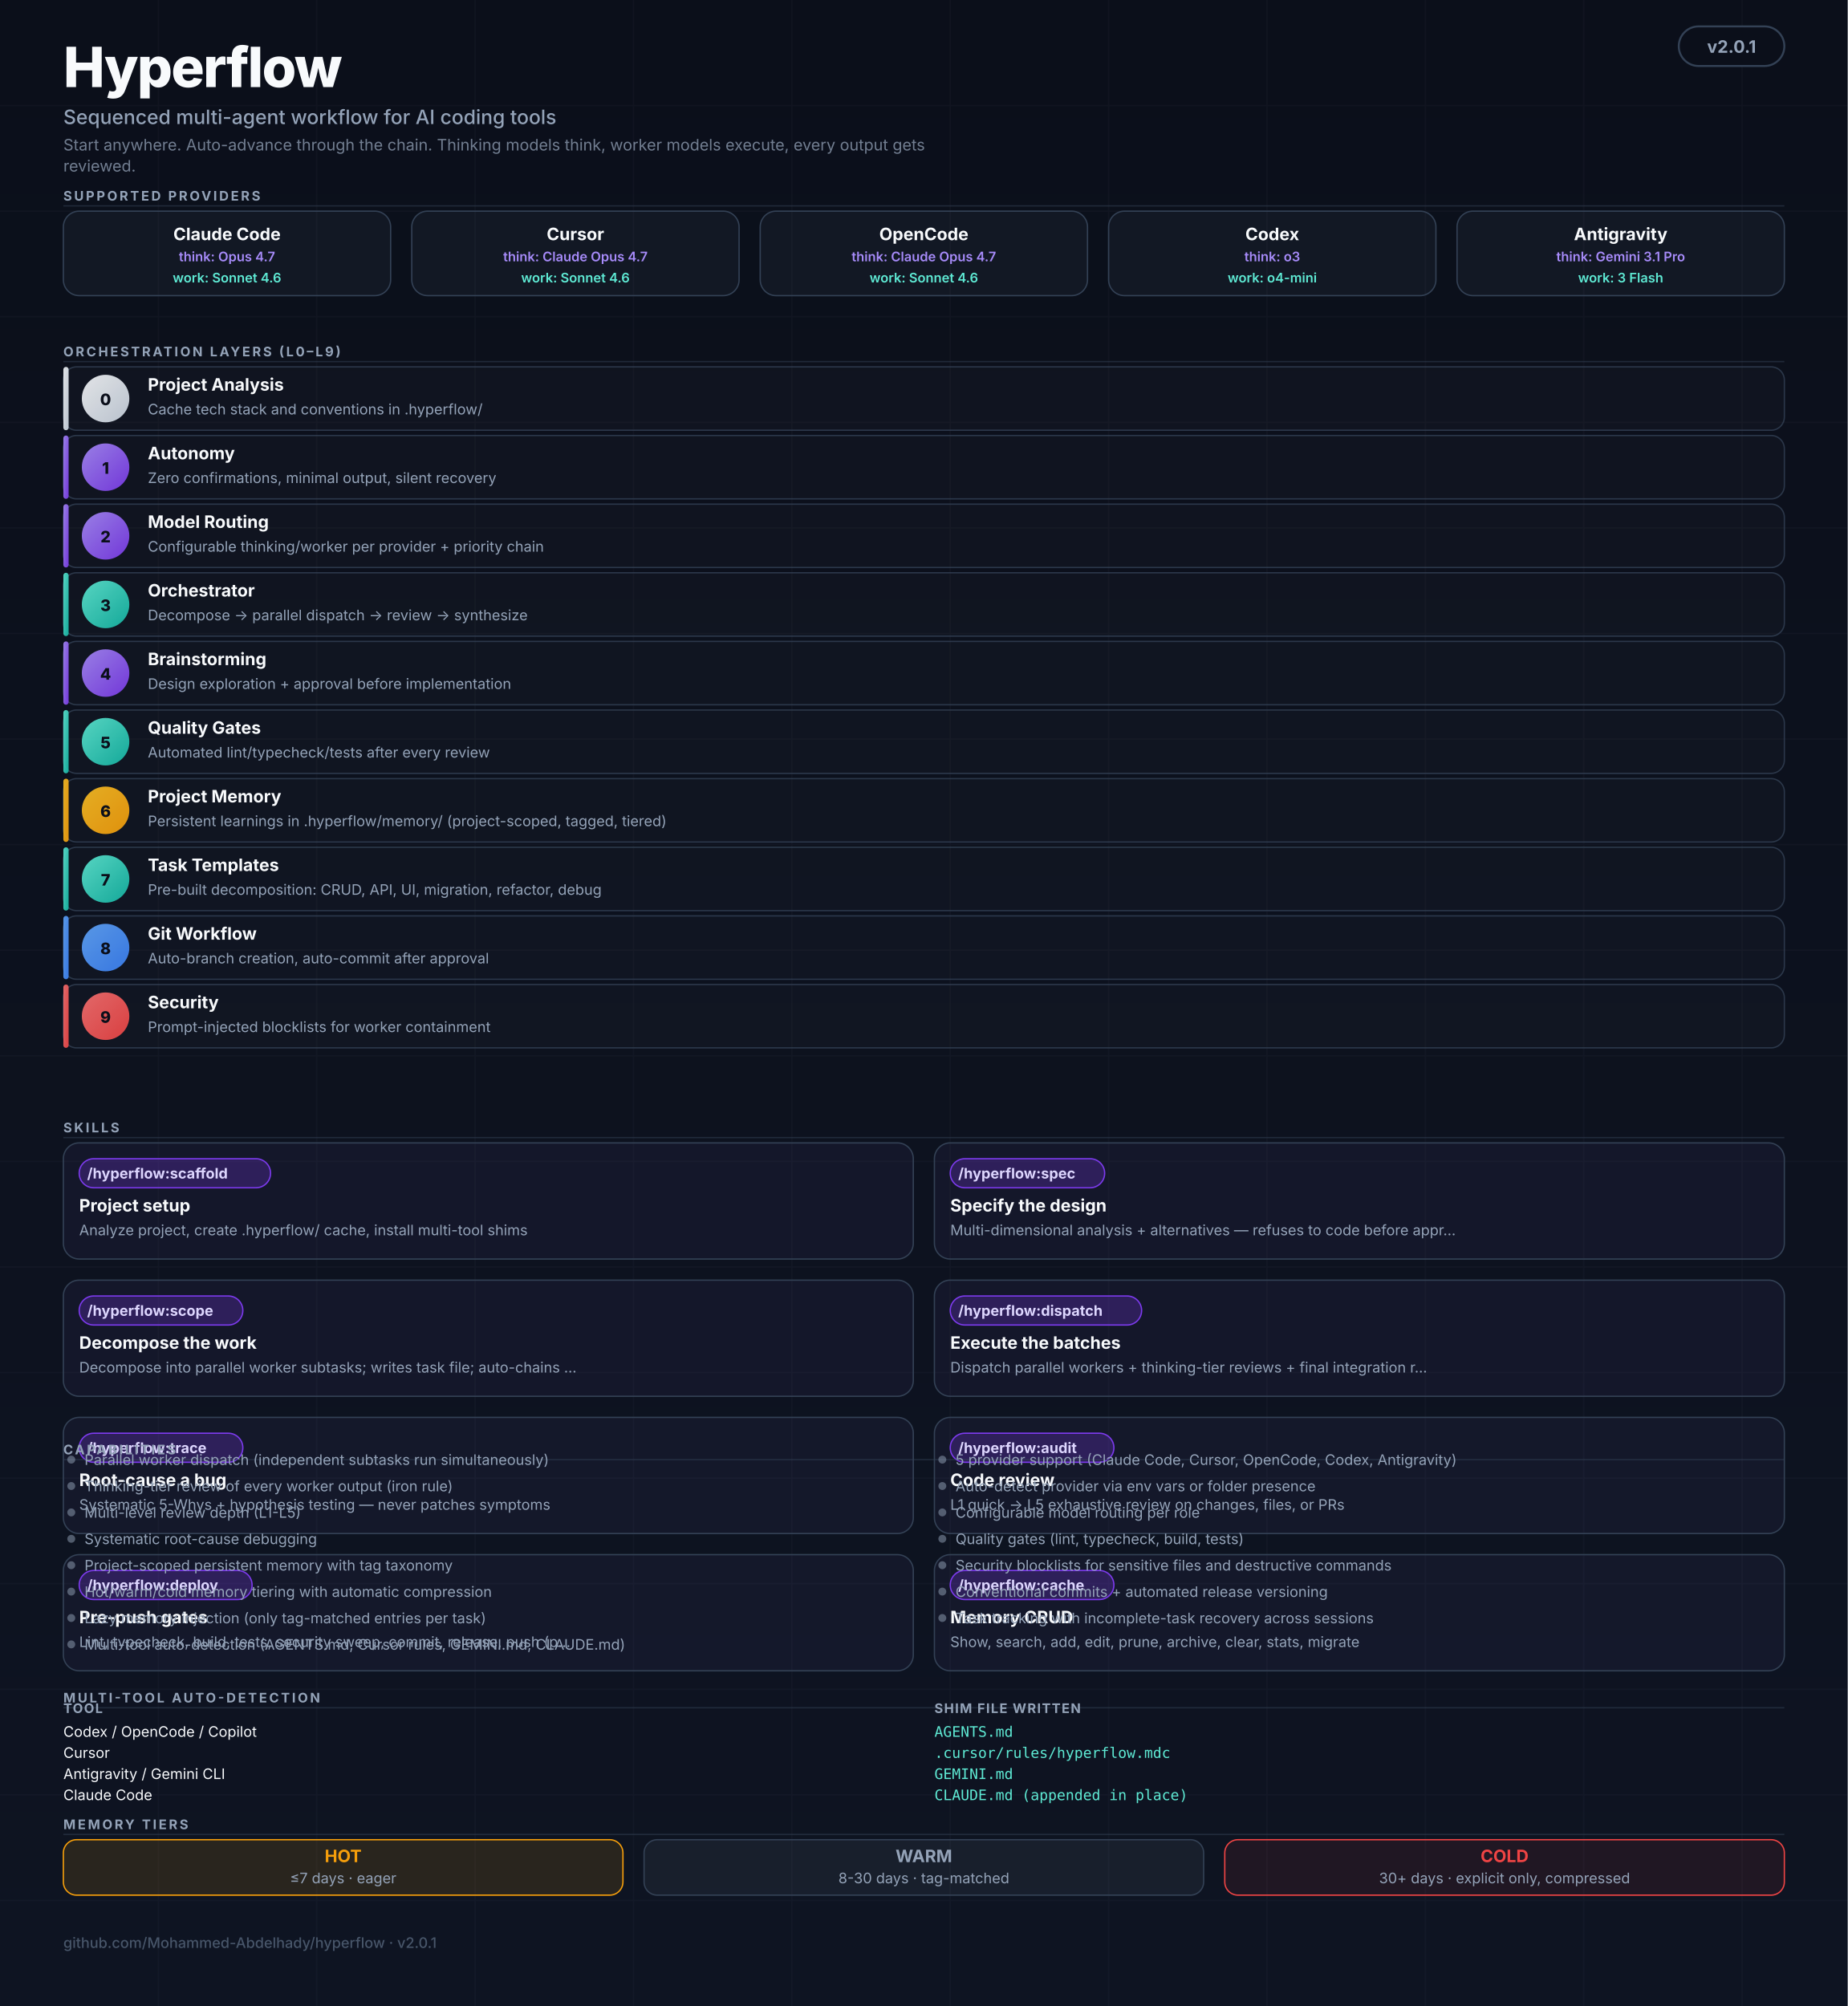
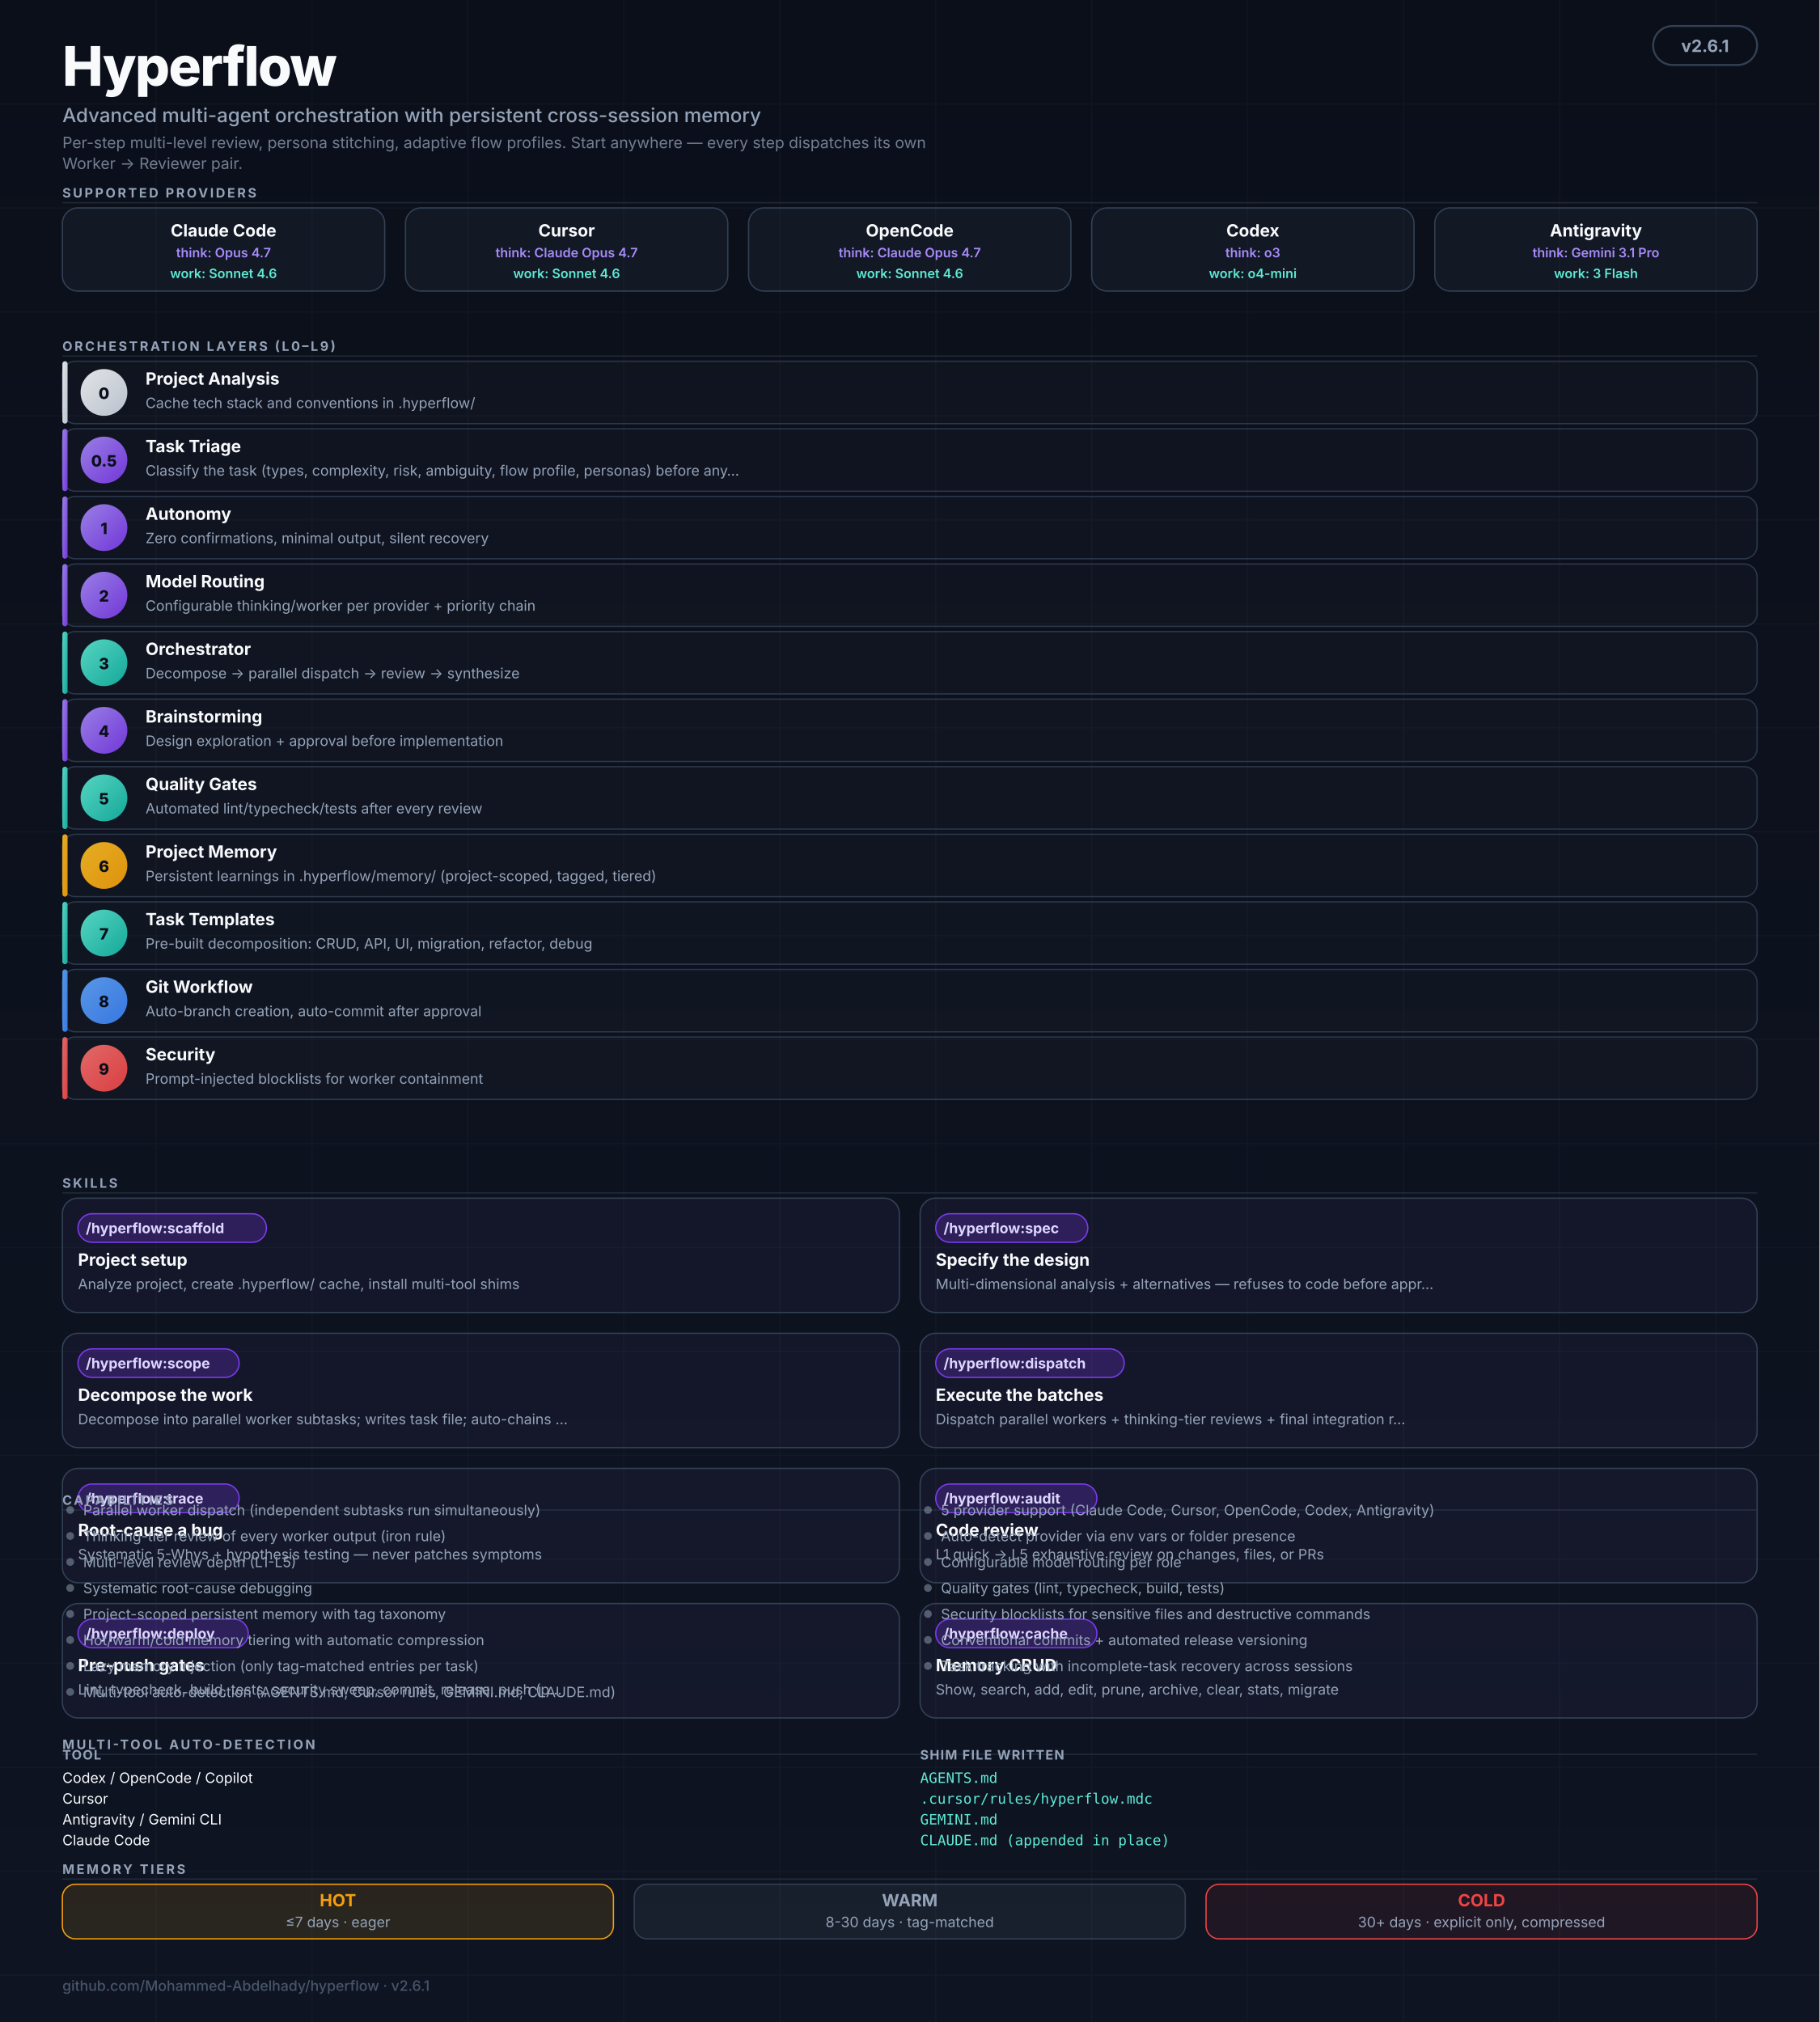
- <svg xmlns="http://www.w3.org/2000/svg" viewBox="0 0 1400 1520" role="img" aria-labelledby="hf-title hf-desc" font-family="ui-sans-serif, -apple-system, BlinkMacSystemFont, 'Segoe UI', Inter, system-ui, sans-serif">
+ <svg xmlns="http://www.w3.org/2000/svg" viewBox="0 0 1400 1556" role="img" aria-labelledby="hf-title hf-desc" font-family="ui-sans-serif, -apple-system, BlinkMacSystemFont, 'Segoe UI', Inter, system-ui, sans-serif">
  <defs>
    <linearGradient id="bg" x1="0" y1="0" x2="0" y2="1">
      <stop offset="0%" stop-color="#0B0F1A" />
      <stop offset="100%" stop-color="#0E1422" />
    </linearGradient>
    <linearGradient id="grad-thinking" x1="0" y1="0" x2="1" y2="1">
      <stop offset="0%" stop-color="#A78BFA" />
      <stop offset="100%" stop-color="#7C3AED" />
    </linearGradient>
    <linearGradient id="grad-worker" x1="0" y1="0" x2="1" y2="1">
      <stop offset="0%" stop-color="#5EEAD4" />
      <stop offset="100%" stop-color="#14B8A6" />
    </linearGradient>
    <linearGradient id="grad-user" x1="0" y1="0" x2="1" y2="1">
      <stop offset="0%" stop-color="#F8FAFC" />
      <stop offset="100%" stop-color="#CBD5E1" />
    </linearGradient>
    <linearGradient id="grad-memory" x1="0" y1="0" x2="1" y2="1">
      <stop offset="0%" stop-color="#FBBF24" />
      <stop offset="100%" stop-color="#F59E0B" />
    </linearGradient>
    <linearGradient id="grad-security" x1="0" y1="0" x2="1" y2="1">
      <stop offset="0%" stop-color="#F87171" />
      <stop offset="100%" stop-color="#EF4444" />
    </linearGradient>
    <linearGradient id="grad-git" x1="0" y1="0" x2="1" y2="1">
      <stop offset="0%" stop-color="#60A5FA" />
      <stop offset="100%" stop-color="#3B82F6" />
    </linearGradient>
    <marker id="arr" viewBox="0 0 10 10" refX="9" refY="5" markerWidth="5" markerHeight="5" orient="auto-start-reverse">
      <path d="M0,0 L10,5 L0,10 Z" fill="#475569" />
    </marker>
  </defs>
-   <rect width="1400" height="1520" fill="url(#bg)" />
+   <rect width="1400" height="1556" fill="url(#bg)" />
  <g opacity="0.04" stroke="#94A3B8" stroke-width="1">
-     <path d="M0 80 H1400 M0 160 H1400 M0 240 H1400 M0 320 H1400 M0 400 H1400 M0 480 H1400 M0 560 H1400 M0 640 H1400 M0 720 H1400 M0 800 H1400 M0 880 H1400 M0 960 H1400 M0 1040 H1400 M0 1120 H1400 M0 1200 H1400 M0 1280 H1400 M0 1360 H1400 M0 1440 H1400" />
-     <path d="M120 0 V1520 M240 0 V1520 M360 0 V1520 M480 0 V1520 M600 0 V1520 M720 0 V1520 M840 0 V1520 M960 0 V1520 M1080 0 V1520 M1200 0 V1520 M1320 0 V1520" />
+     <path d="M0 80 H1400 M0 160 H1400 M0 240 H1400 M0 320 H1400 M0 400 H1400 M0 480 H1400 M0 560 H1400 M0 640 H1400 M0 720 H1400 M0 800 H1400 M0 880 H1400 M0 960 H1400 M0 1040 H1400 M0 1120 H1400 M0 1200 H1400 M0 1280 H1400 M0 1360 H1400 M0 1440 H1400 M0 1520 H1400" />
+     <path d="M120 0 V1556 M240 0 V1556 M360 0 V1556 M480 0 V1556 M600 0 V1556 M720 0 V1556 M840 0 V1556 M960 0 V1556 M1080 0 V1556 M1200 0 V1556 M1320 0 V1556" />
  </g>
  <g transform="translate(48,20)">
    <text y="46" fill="#F8FAFC" font-size="42" font-weight="800" letter-spacing="-1">Hyperflow</text>
-     <text y="74" fill="#94A3B8" font-size="15" font-weight="500">Sequenced multi-agent workflow for AI coding tools</text>
-     <text y="94" fill="#94A3B8" font-size="12" opacity="0.75">Start anywhere. Auto-advance through the chain. Thinking models think, worker models execute, every output gets</text>
-     <text y="110" fill="#94A3B8" font-size="12" opacity="0.75">reviewed.</text>
+     <text y="74" fill="#94A3B8" font-size="15" font-weight="500">Advanced multi-agent orchestration with persistent cross-session memory</text>
+     <text y="94" fill="#94A3B8" font-size="12" opacity="0.75">Per-step multi-level review, persona stitching, adaptive flow profiles. Start anywhere — every step dispatches its own</text>
+     <text y="110" fill="#94A3B8" font-size="12" opacity="0.75">Worker → Reviewer pair.</text>
  </g>
  <rect x="1272" y="20" width="80" height="30" rx="15" fill="#0B0F1A" stroke="#334155" stroke-width="1.5" />
-   <text x="1312" y="40" text-anchor="middle" fill="#94A3B8" font-size="13" font-weight="700">v2.0.1</text>
+   <text x="1312" y="40" text-anchor="middle" fill="#94A3B8" font-size="13" font-weight="700">v2.6.1</text>
  <text x="48" y="152" fill="#94A3B8" font-size="10" font-weight="700" letter-spacing="1.6">SUPPORTED PROVIDERS</text>
  <line x1="48" y1="156" x2="1352" y2="156" stroke="#334155" stroke-width="1" opacity="0.5" />
  <g transform="translate(48,160)">
    <rect width="248" height="64" rx="12" fill="rgba(148,163,184,0.06)" stroke="#334155" stroke-width="1" />
    <text x="124" y="22" text-anchor="middle" fill="#F8FAFC" font-size="13" font-weight="700">Claude Code</text>
    <text x="124" y="38" text-anchor="middle" fill="#A78BFA" font-size="10" font-weight="600">think: Opus 4.7</text>
    <text x="124" y="54" text-anchor="middle" fill="#5EEAD4" font-size="10" font-weight="600">work: Sonnet 4.6</text>
  </g>
  <g transform="translate(312,160)">
    <rect width="248" height="64" rx="12" fill="rgba(148,163,184,0.06)" stroke="#334155" stroke-width="1" />
    <text x="124" y="22" text-anchor="middle" fill="#F8FAFC" font-size="13" font-weight="700">Cursor</text>
    <text x="124" y="38" text-anchor="middle" fill="#A78BFA" font-size="10" font-weight="600">think: Claude Opus 4.7</text>
    <text x="124" y="54" text-anchor="middle" fill="#5EEAD4" font-size="10" font-weight="600">work: Sonnet 4.6</text>
  </g>
  <g transform="translate(576,160)">
    <rect width="248" height="64" rx="12" fill="rgba(148,163,184,0.06)" stroke="#334155" stroke-width="1" />
    <text x="124" y="22" text-anchor="middle" fill="#F8FAFC" font-size="13" font-weight="700">OpenCode</text>
    <text x="124" y="38" text-anchor="middle" fill="#A78BFA" font-size="10" font-weight="600">think: Claude Opus 4.7</text>
    <text x="124" y="54" text-anchor="middle" fill="#5EEAD4" font-size="10" font-weight="600">work: Sonnet 4.6</text>
  </g>
  <g transform="translate(840,160)">
    <rect width="248" height="64" rx="12" fill="rgba(148,163,184,0.06)" stroke="#334155" stroke-width="1" />
    <text x="124" y="22" text-anchor="middle" fill="#F8FAFC" font-size="13" font-weight="700">Codex</text>
    <text x="124" y="38" text-anchor="middle" fill="#A78BFA" font-size="10" font-weight="600">think: o3</text>
    <text x="124" y="54" text-anchor="middle" fill="#5EEAD4" font-size="10" font-weight="600">work: o4-mini</text>
  </g>
  <g transform="translate(1104,160)">
    <rect width="248" height="64" rx="12" fill="rgba(148,163,184,0.06)" stroke="#334155" stroke-width="1" />
    <text x="124" y="22" text-anchor="middle" fill="#F8FAFC" font-size="13" font-weight="700">Antigravity</text>
    <text x="124" y="38" text-anchor="middle" fill="#A78BFA" font-size="10" font-weight="600">think: Gemini 3.1 Pro</text>
    <text x="124" y="54" text-anchor="middle" fill="#5EEAD4" font-size="10" font-weight="600">work: 3 Flash</text>
  </g>
  <text x="48" y="270" fill="#94A3B8" font-size="10" font-weight="700" letter-spacing="1.6">ORCHESTRATION LAYERS (L0–L9)</text>
  <line x1="48" y1="274" x2="1352" y2="274" stroke="#334155" stroke-width="1" opacity="0.5" />
  <rect x="48" y="278" width="1304" height="48" rx="10" fill="rgba(255,255,255,0.02)" stroke="#334155" stroke-width="1" opacity="0.8" />
  <rect x="48" y="278" width="4" height="48" rx="2" fill="url(#grad-user)" opacity="0.9" />
  <circle cx="80" cy="302" r="18" fill="url(#grad-user)" opacity="0.9" />
  <text x="80" y="307" text-anchor="middle" fill="#0B0F1A" font-size="12" font-weight="800">0</text>
  <text x="112" y="296" fill="#F8FAFC" font-size="13" font-weight="700">Project Analysis</text>
  <text x="112" y="314" fill="#94A3B8" font-size="11">Cache tech stack and conventions in .hyperflow/</text>
  <rect x="48" y="330" width="1304" height="48" rx="10" fill="rgba(255,255,255,0.02)" stroke="#334155" stroke-width="1" opacity="0.8" />
  <rect x="48" y="330" width="4" height="48" rx="2" fill="url(#grad-thinking)" opacity="0.9" />
  <circle cx="80" cy="354" r="18" fill="url(#grad-thinking)" opacity="0.9" />
-   <text x="80" y="359" text-anchor="middle" fill="#0B0F1A" font-size="12" font-weight="800">1</text>
-   <text x="112" y="348" fill="#F8FAFC" font-size="13" font-weight="700">Autonomy</text>
-   <text x="112" y="366" fill="#94A3B8" font-size="11">Zero confirmations, minimal output, silent recovery</text>
+   <text x="80" y="359" text-anchor="middle" fill="#0B0F1A" font-size="12" font-weight="800">0.5</text>
+   <text x="112" y="348" fill="#F8FAFC" font-size="13" font-weight="700">Task Triage</text>
+   <text x="112" y="366" fill="#94A3B8" font-size="11">Classify the task (types, complexity, risk, ambiguity, flow profile, personas) before any…</text>
  <rect x="48" y="382" width="1304" height="48" rx="10" fill="rgba(255,255,255,0.02)" stroke="#334155" stroke-width="1" opacity="0.8" />
  <rect x="48" y="382" width="4" height="48" rx="2" fill="url(#grad-thinking)" opacity="0.9" />
  <circle cx="80" cy="406" r="18" fill="url(#grad-thinking)" opacity="0.9" />
-   <text x="80" y="411" text-anchor="middle" fill="#0B0F1A" font-size="12" font-weight="800">2</text>
-   <text x="112" y="400" fill="#F8FAFC" font-size="13" font-weight="700">Model Routing</text>
-   <text x="112" y="418" fill="#94A3B8" font-size="11">Configurable thinking/worker per provider + priority chain</text>
+   <text x="80" y="411" text-anchor="middle" fill="#0B0F1A" font-size="12" font-weight="800">1</text>
+   <text x="112" y="400" fill="#F8FAFC" font-size="13" font-weight="700">Autonomy</text>
+   <text x="112" y="418" fill="#94A3B8" font-size="11">Zero confirmations, minimal output, silent recovery</text>
  <rect x="48" y="434" width="1304" height="48" rx="10" fill="rgba(255,255,255,0.02)" stroke="#334155" stroke-width="1" opacity="0.8" />
-   <rect x="48" y="434" width="4" height="48" rx="2" fill="url(#grad-worker)" opacity="0.9" />
-   <circle cx="80" cy="458" r="18" fill="url(#grad-worker)" opacity="0.9" />
-   <text x="80" y="463" text-anchor="middle" fill="#0B0F1A" font-size="12" font-weight="800">3</text>
-   <text x="112" y="452" fill="#F8FAFC" font-size="13" font-weight="700">Orchestrator</text>
-   <text x="112" y="470" fill="#94A3B8" font-size="11">Decompose → parallel dispatch → review → synthesize</text>
+   <rect x="48" y="434" width="4" height="48" rx="2" fill="url(#grad-thinking)" opacity="0.9" />
+   <circle cx="80" cy="458" r="18" fill="url(#grad-thinking)" opacity="0.9" />
+   <text x="80" y="463" text-anchor="middle" fill="#0B0F1A" font-size="12" font-weight="800">2</text>
+   <text x="112" y="452" fill="#F8FAFC" font-size="13" font-weight="700">Model Routing</text>
+   <text x="112" y="470" fill="#94A3B8" font-size="11">Configurable thinking/worker per provider + priority chain</text>
  <rect x="48" y="486" width="1304" height="48" rx="10" fill="rgba(255,255,255,0.02)" stroke="#334155" stroke-width="1" opacity="0.8" />
-   <rect x="48" y="486" width="4" height="48" rx="2" fill="url(#grad-thinking)" opacity="0.9" />
-   <circle cx="80" cy="510" r="18" fill="url(#grad-thinking)" opacity="0.9" />
-   <text x="80" y="515" text-anchor="middle" fill="#0B0F1A" font-size="12" font-weight="800">4</text>
-   <text x="112" y="504" fill="#F8FAFC" font-size="13" font-weight="700">Brainstorming</text>
-   <text x="112" y="522" fill="#94A3B8" font-size="11">Design exploration + approval before implementation</text>
+   <rect x="48" y="486" width="4" height="48" rx="2" fill="url(#grad-worker)" opacity="0.9" />
+   <circle cx="80" cy="510" r="18" fill="url(#grad-worker)" opacity="0.9" />
+   <text x="80" y="515" text-anchor="middle" fill="#0B0F1A" font-size="12" font-weight="800">3</text>
+   <text x="112" y="504" fill="#F8FAFC" font-size="13" font-weight="700">Orchestrator</text>
+   <text x="112" y="522" fill="#94A3B8" font-size="11">Decompose → parallel dispatch → review → synthesize</text>
  <rect x="48" y="538" width="1304" height="48" rx="10" fill="rgba(255,255,255,0.02)" stroke="#334155" stroke-width="1" opacity="0.8" />
-   <rect x="48" y="538" width="4" height="48" rx="2" fill="url(#grad-worker)" opacity="0.9" />
-   <circle cx="80" cy="562" r="18" fill="url(#grad-worker)" opacity="0.9" />
-   <text x="80" y="567" text-anchor="middle" fill="#0B0F1A" font-size="12" font-weight="800">5</text>
-   <text x="112" y="556" fill="#F8FAFC" font-size="13" font-weight="700">Quality Gates</text>
-   <text x="112" y="574" fill="#94A3B8" font-size="11">Automated lint/typecheck/tests after every review</text>
+   <rect x="48" y="538" width="4" height="48" rx="2" fill="url(#grad-thinking)" opacity="0.9" />
+   <circle cx="80" cy="562" r="18" fill="url(#grad-thinking)" opacity="0.9" />
+   <text x="80" y="567" text-anchor="middle" fill="#0B0F1A" font-size="12" font-weight="800">4</text>
+   <text x="112" y="556" fill="#F8FAFC" font-size="13" font-weight="700">Brainstorming</text>
+   <text x="112" y="574" fill="#94A3B8" font-size="11">Design exploration + approval before implementation</text>
  <rect x="48" y="590" width="1304" height="48" rx="10" fill="rgba(255,255,255,0.02)" stroke="#334155" stroke-width="1" opacity="0.8" />
-   <rect x="48" y="590" width="4" height="48" rx="2" fill="url(#grad-memory)" opacity="0.9" />
-   <circle cx="80" cy="614" r="18" fill="url(#grad-memory)" opacity="0.9" />
-   <text x="80" y="619" text-anchor="middle" fill="#0B0F1A" font-size="12" font-weight="800">6</text>
-   <text x="112" y="608" fill="#F8FAFC" font-size="13" font-weight="700">Project Memory</text>
-   <text x="112" y="626" fill="#94A3B8" font-size="11">Persistent learnings in .hyperflow/memory/ (project-scoped, tagged, tiered)</text>
+   <rect x="48" y="590" width="4" height="48" rx="2" fill="url(#grad-worker)" opacity="0.9" />
+   <circle cx="80" cy="614" r="18" fill="url(#grad-worker)" opacity="0.9" />
+   <text x="80" y="619" text-anchor="middle" fill="#0B0F1A" font-size="12" font-weight="800">5</text>
+   <text x="112" y="608" fill="#F8FAFC" font-size="13" font-weight="700">Quality Gates</text>
+   <text x="112" y="626" fill="#94A3B8" font-size="11">Automated lint/typecheck/tests after every review</text>
  <rect x="48" y="642" width="1304" height="48" rx="10" fill="rgba(255,255,255,0.02)" stroke="#334155" stroke-width="1" opacity="0.8" />
-   <rect x="48" y="642" width="4" height="48" rx="2" fill="url(#grad-worker)" opacity="0.9" />
-   <circle cx="80" cy="666" r="18" fill="url(#grad-worker)" opacity="0.9" />
-   <text x="80" y="671" text-anchor="middle" fill="#0B0F1A" font-size="12" font-weight="800">7</text>
-   <text x="112" y="660" fill="#F8FAFC" font-size="13" font-weight="700">Task Templates</text>
-   <text x="112" y="678" fill="#94A3B8" font-size="11">Pre-built decomposition: CRUD, API, UI, migration, refactor, debug</text>
+   <rect x="48" y="642" width="4" height="48" rx="2" fill="url(#grad-memory)" opacity="0.9" />
+   <circle cx="80" cy="666" r="18" fill="url(#grad-memory)" opacity="0.9" />
+   <text x="80" y="671" text-anchor="middle" fill="#0B0F1A" font-size="12" font-weight="800">6</text>
+   <text x="112" y="660" fill="#F8FAFC" font-size="13" font-weight="700">Project Memory</text>
+   <text x="112" y="678" fill="#94A3B8" font-size="11">Persistent learnings in .hyperflow/memory/ (project-scoped, tagged, tiered)</text>
  <rect x="48" y="694" width="1304" height="48" rx="10" fill="rgba(255,255,255,0.02)" stroke="#334155" stroke-width="1" opacity="0.8" />
-   <rect x="48" y="694" width="4" height="48" rx="2" fill="url(#grad-git)" opacity="0.9" />
-   <circle cx="80" cy="718" r="18" fill="url(#grad-git)" opacity="0.9" />
-   <text x="80" y="723" text-anchor="middle" fill="#0B0F1A" font-size="12" font-weight="800">8</text>
-   <text x="112" y="712" fill="#F8FAFC" font-size="13" font-weight="700">Git Workflow</text>
-   <text x="112" y="730" fill="#94A3B8" font-size="11">Auto-branch creation, auto-commit after approval</text>
+   <rect x="48" y="694" width="4" height="48" rx="2" fill="url(#grad-worker)" opacity="0.9" />
+   <circle cx="80" cy="718" r="18" fill="url(#grad-worker)" opacity="0.9" />
+   <text x="80" y="723" text-anchor="middle" fill="#0B0F1A" font-size="12" font-weight="800">7</text>
+   <text x="112" y="712" fill="#F8FAFC" font-size="13" font-weight="700">Task Templates</text>
+   <text x="112" y="730" fill="#94A3B8" font-size="11">Pre-built decomposition: CRUD, API, UI, migration, refactor, debug</text>
  <rect x="48" y="746" width="1304" height="48" rx="10" fill="rgba(255,255,255,0.02)" stroke="#334155" stroke-width="1" opacity="0.8" />
-   <rect x="48" y="746" width="4" height="48" rx="2" fill="url(#grad-security)" opacity="0.9" />
-   <circle cx="80" cy="770" r="18" fill="url(#grad-security)" opacity="0.9" />
-   <text x="80" y="775" text-anchor="middle" fill="#0B0F1A" font-size="12" font-weight="800">9</text>
-   <text x="112" y="764" fill="#F8FAFC" font-size="13" font-weight="700">Security</text>
-   <text x="112" y="782" fill="#94A3B8" font-size="11">Prompt-injected blocklists for worker containment</text>
-   <text x="48" y="858" fill="#94A3B8" font-size="10" font-weight="700" letter-spacing="1.6">SKILLS</text>
-   <line x1="48" y1="862" x2="1352" y2="862" stroke="#334155" stroke-width="1" opacity="0.5" />
-   <g transform="translate(48,866)">
+   <rect x="48" y="746" width="4" height="48" rx="2" fill="url(#grad-git)" opacity="0.9" />
+   <circle cx="80" cy="770" r="18" fill="url(#grad-git)" opacity="0.9" />
+   <text x="80" y="775" text-anchor="middle" fill="#0B0F1A" font-size="12" font-weight="800">8</text>
+   <text x="112" y="764" fill="#F8FAFC" font-size="13" font-weight="700">Git Workflow</text>
+   <text x="112" y="782" fill="#94A3B8" font-size="11">Auto-branch creation, auto-commit after approval</text>
+   <rect x="48" y="798" width="1304" height="48" rx="10" fill="rgba(255,255,255,0.02)" stroke="#334155" stroke-width="1" opacity="0.8" />
+   <rect x="48" y="798" width="4" height="48" rx="2" fill="url(#grad-security)" opacity="0.9" />
+   <circle cx="80" cy="822" r="18" fill="url(#grad-security)" opacity="0.9" />
+   <text x="80" y="827" text-anchor="middle" fill="#0B0F1A" font-size="12" font-weight="800">9</text>
+   <text x="112" y="816" fill="#F8FAFC" font-size="13" font-weight="700">Security</text>
+   <text x="112" y="834" fill="#94A3B8" font-size="11">Prompt-injected blocklists for worker containment</text>
+   <text x="48" y="914" fill="#94A3B8" font-size="10" font-weight="700" letter-spacing="1.6">SKILLS</text>
+   <line x1="48" y1="918" x2="1352" y2="918" stroke="#334155" stroke-width="1" opacity="0.5" />
+   <g transform="translate(48,922)">
    <rect width="644" height="88" rx="12" fill="rgba(167,139,250,0.05)" stroke="#334155" stroke-width="1" />
    <rect x="12" y="12" width="145" height="22" rx="11" fill="rgba(124,58,237,0.25)" stroke="#7C3AED" stroke-width="1" />
    <text x="18" y="27" fill="#DDD6FE" font-size="11" font-weight="700">/hyperflow:scaffold</text>
    <text x="12" y="52" fill="#F8FAFC" font-size="13" font-weight="700">Project setup</text>
    <text x="12" y="70" fill="#94A3B8" font-size="11">Analyze project, create .hyperflow/ cache, install multi-tool shims</text>
  </g>
-   <g transform="translate(708,866)">
+   <g transform="translate(708,922)">
    <rect width="644" height="88" rx="12" fill="rgba(167,139,250,0.05)" stroke="#334155" stroke-width="1" />
    <rect x="12" y="12" width="117" height="22" rx="11" fill="rgba(124,58,237,0.25)" stroke="#7C3AED" stroke-width="1" />
    <text x="18" y="27" fill="#DDD6FE" font-size="11" font-weight="700">/hyperflow:spec</text>
    <text x="12" y="52" fill="#F8FAFC" font-size="13" font-weight="700">Specify the design</text>
    <text x="12" y="70" fill="#94A3B8" font-size="11">Multi-dimensional analysis + alternatives — refuses to code before appr…</text>
  </g>
-   <g transform="translate(48,970)">
+   <g transform="translate(48,1026)">
    <rect width="644" height="88" rx="12" fill="rgba(167,139,250,0.05)" stroke="#334155" stroke-width="1" />
    <rect x="12" y="12" width="124" height="22" rx="11" fill="rgba(124,58,237,0.25)" stroke="#7C3AED" stroke-width="1" />
    <text x="18" y="27" fill="#DDD6FE" font-size="11" font-weight="700">/hyperflow:scope</text>
    <text x="12" y="52" fill="#F8FAFC" font-size="13" font-weight="700">Decompose the work</text>
    <text x="12" y="70" fill="#94A3B8" font-size="11">Decompose into parallel worker subtasks; writes task file; auto-chains …</text>
  </g>
-   <g transform="translate(708,970)">
+   <g transform="translate(708,1026)">
    <rect width="644" height="88" rx="12" fill="rgba(167,139,250,0.05)" stroke="#334155" stroke-width="1" />
    <rect x="12" y="12" width="145" height="22" rx="11" fill="rgba(124,58,237,0.25)" stroke="#7C3AED" stroke-width="1" />
    <text x="18" y="27" fill="#DDD6FE" font-size="11" font-weight="700">/hyperflow:dispatch</text>
    <text x="12" y="52" fill="#F8FAFC" font-size="13" font-weight="700">Execute the batches</text>
    <text x="12" y="70" fill="#94A3B8" font-size="11">Dispatch parallel workers + thinking-tier reviews + final integration r…</text>
  </g>
-   <g transform="translate(48,1074)">
+   <g transform="translate(48,1130)">
    <rect width="644" height="88" rx="12" fill="rgba(167,139,250,0.05)" stroke="#334155" stroke-width="1" />
    <rect x="12" y="12" width="124" height="22" rx="11" fill="rgba(124,58,237,0.25)" stroke="#7C3AED" stroke-width="1" />
    <text x="18" y="27" fill="#DDD6FE" font-size="11" font-weight="700">/hyperflow:trace</text>
    <text x="12" y="52" fill="#F8FAFC" font-size="13" font-weight="700">Root-cause a bug</text>
    <text x="12" y="70" fill="#94A3B8" font-size="11">Systematic 5-Whys + hypothesis testing — never patches symptoms</text>
  </g>
-   <g transform="translate(708,1074)">
+   <g transform="translate(708,1130)">
    <rect width="644" height="88" rx="12" fill="rgba(167,139,250,0.05)" stroke="#334155" stroke-width="1" />
    <rect x="12" y="12" width="124" height="22" rx="11" fill="rgba(124,58,237,0.25)" stroke="#7C3AED" stroke-width="1" />
    <text x="18" y="27" fill="#DDD6FE" font-size="11" font-weight="700">/hyperflow:audit</text>
    <text x="12" y="52" fill="#F8FAFC" font-size="13" font-weight="700">Code review</text>
    <text x="12" y="70" fill="#94A3B8" font-size="11">L1 quick → L5 exhaustive review on changes, files, or PRs</text>
  </g>
-   <g transform="translate(48,1178)">
+   <g transform="translate(48,1234)">
    <rect width="644" height="88" rx="12" fill="rgba(167,139,250,0.05)" stroke="#334155" stroke-width="1" />
    <rect x="12" y="12" width="131" height="22" rx="11" fill="rgba(124,58,237,0.25)" stroke="#7C3AED" stroke-width="1" />
    <text x="18" y="27" fill="#DDD6FE" font-size="11" font-weight="700">/hyperflow:deploy</text>
    <text x="12" y="52" fill="#F8FAFC" font-size="13" font-weight="700">Pre-push gates</text>
    <text x="12" y="70" fill="#94A3B8" font-size="11">Lint, typecheck, build, tests, security sweep, commit, release, push (p…</text>
  </g>
-   <g transform="translate(708,1178)">
+   <g transform="translate(708,1234)">
    <rect width="644" height="88" rx="12" fill="rgba(167,139,250,0.05)" stroke="#334155" stroke-width="1" />
    <rect x="12" y="12" width="124" height="22" rx="11" fill="rgba(124,58,237,0.25)" stroke="#7C3AED" stroke-width="1" />
    <text x="18" y="27" fill="#DDD6FE" font-size="11" font-weight="700">/hyperflow:cache</text>
    <text x="12" y="52" fill="#F8FAFC" font-size="13" font-weight="700">Memory CRUD</text>
    <text x="12" y="70" fill="#94A3B8" font-size="11">Show, search, add, edit, prune, archive, clear, stats, migrate</text>
  </g>
-   <text x="48" y="1102" fill="#94A3B8" font-size="10" font-weight="700" letter-spacing="1.6">CAPABILITIES</text>
-   <line x1="48" y1="1106" x2="1352" y2="1106" stroke="#334155" stroke-width="1" opacity="0.5" />
-   <circle cx="54" cy="1106" r="3" fill="#94A3B8" opacity="0.5" />
-   <text x="64" y="1110" fill="#94A3B8" font-size="11">Parallel worker dispatch (independent subtasks run simultaneously)</text>
-   <circle cx="54" cy="1126" r="3" fill="#94A3B8" opacity="0.5" />
-   <text x="64" y="1130" fill="#94A3B8" font-size="11">Thinking-tier review of every worker output (iron rule)</text>
-   <circle cx="54" cy="1146" r="3" fill="#94A3B8" opacity="0.5" />
-   <text x="64" y="1150" fill="#94A3B8" font-size="11">Multi-level review depth (L1-L5)</text>
-   <circle cx="54" cy="1166" r="3" fill="#94A3B8" opacity="0.5" />
-   <text x="64" y="1170" fill="#94A3B8" font-size="11">Systematic root-cause debugging</text>
-   <circle cx="54" cy="1186" r="3" fill="#94A3B8" opacity="0.5" />
-   <text x="64" y="1190" fill="#94A3B8" font-size="11">Project-scoped persistent memory with tag taxonomy</text>
-   <circle cx="54" cy="1206" r="3" fill="#94A3B8" opacity="0.5" />
-   <text x="64" y="1210" fill="#94A3B8" font-size="11">Hot/warm/cold memory tiering with automatic compression</text>
-   <circle cx="54" cy="1226" r="3" fill="#94A3B8" opacity="0.5" />
-   <text x="64" y="1230" fill="#94A3B8" font-size="11">Lazy memory injection (only tag-matched entries per task)</text>
-   <circle cx="54" cy="1246" r="3" fill="#94A3B8" opacity="0.5" />
-   <text x="64" y="1250" fill="#94A3B8" font-size="11">Multi-tool auto-detection (AGENTS.md, Cursor rules, GEMINI.md, CLAUDE.md)</text>
-   <circle cx="714" cy="1106" r="3" fill="#94A3B8" opacity="0.5" />
-   <text x="724" y="1110" fill="#94A3B8" font-size="11">5 provider support (Claude Code, Cursor, OpenCode, Codex, Antigravity)</text>
-   <circle cx="714" cy="1126" r="3" fill="#94A3B8" opacity="0.5" />
-   <text x="724" y="1130" fill="#94A3B8" font-size="11">Auto-detect provider via env vars or folder presence</text>
-   <circle cx="714" cy="1146" r="3" fill="#94A3B8" opacity="0.5" />
-   <text x="724" y="1150" fill="#94A3B8" font-size="11">Configurable model routing per role</text>
-   <circle cx="714" cy="1166" r="3" fill="#94A3B8" opacity="0.5" />
-   <text x="724" y="1170" fill="#94A3B8" font-size="11">Quality gates (lint, typecheck, build, tests)</text>
-   <circle cx="714" cy="1186" r="3" fill="#94A3B8" opacity="0.5" />
-   <text x="724" y="1190" fill="#94A3B8" font-size="11">Security blocklists for sensitive files and destructive commands</text>
-   <circle cx="714" cy="1206" r="3" fill="#94A3B8" opacity="0.5" />
-   <text x="724" y="1210" fill="#94A3B8" font-size="11">Conventional commits + automated release versioning</text>
-   <circle cx="714" cy="1226" r="3" fill="#94A3B8" opacity="0.5" />
-   <text x="724" y="1230" fill="#94A3B8" font-size="11">Task tracking with incomplete-task recovery across sessions</text>
-   <text x="48" y="1290" fill="#94A3B8" font-size="10" font-weight="700" letter-spacing="1.6">MULTI-TOOL AUTO-DETECTION</text>
-   <line x1="48" y1="1294" x2="1352" y2="1294" stroke="#334155" stroke-width="1" opacity="0.5" />
-   <text x="48" y="1298" fill="#94A3B8" font-size="10" font-weight="700" letter-spacing="0.8">TOOL</text>
-   <text x="708" y="1298" fill="#94A3B8" font-size="10" font-weight="700" letter-spacing="0.8">SHIM FILE WRITTEN</text>
-   <text x="48" y="1316" fill="#F8FAFC" font-size="11">Codex / OpenCode / Copilot</text>
-   <text x="708" y="1316" fill="#5EEAD4" font-size="11" font-family="ui-monospace, SFMono-Regular, Menlo, monospace">AGENTS.md</text>
-   <text x="48" y="1332" fill="#F8FAFC" font-size="11">Cursor</text>
-   <text x="708" y="1332" fill="#5EEAD4" font-size="11" font-family="ui-monospace, SFMono-Regular, Menlo, monospace">.cursor/rules/hyperflow.mdc</text>
-   <text x="48" y="1348" fill="#F8FAFC" font-size="11">Antigravity / Gemini CLI</text>
-   <text x="708" y="1348" fill="#5EEAD4" font-size="11" font-family="ui-monospace, SFMono-Regular, Menlo, monospace">GEMINI.md</text>
-   <text x="48" y="1364" fill="#F8FAFC" font-size="11">Claude Code</text>
-   <text x="708" y="1364" fill="#5EEAD4" font-size="11" font-family="ui-monospace, SFMono-Regular, Menlo, monospace">CLAUDE.md (appended in place)</text>
-   <text x="48" y="1386" fill="#94A3B8" font-size="10" font-weight="700" letter-spacing="1.6">MEMORY TIERS</text>
-   <line x1="48" y1="1390" x2="1352" y2="1390" stroke="#334155" stroke-width="1" opacity="0.5" />
-   <rect x="48" y="1394" width="424" height="42" rx="10" fill="rgba(245,158,11,0.12)" stroke="#F59E0B" stroke-width="1" />
-   <text x="260" y="1411" text-anchor="middle" fill="#F59E0B" font-size="13" font-weight="700">HOT</text>
-   <text x="260" y="1427" text-anchor="middle" fill="#94A3B8" font-size="11">≤7 days · eager</text>
-   <rect x="488" y="1394" width="424" height="42" rx="10" fill="rgba(148,163,184,0.08)" stroke="#334155" stroke-width="1" />
-   <text x="700" y="1411" text-anchor="middle" fill="#94A3B8" font-size="13" font-weight="700">WARM</text>
-   <text x="700" y="1427" text-anchor="middle" fill="#94A3B8" font-size="11">8-30 days · tag-matched</text>
-   <rect x="928" y="1394" width="424" height="42" rx="10" fill="rgba(239,68,68,0.08)" stroke="#EF4444" stroke-width="1" />
-   <text x="1140" y="1411" text-anchor="middle" fill="#EF4444" font-size="13" font-weight="700">COLD</text>
-   <text x="1140" y="1427" text-anchor="middle" fill="#94A3B8" font-size="11">30+ days · explicit only, compressed</text>
-   <text x="48" y="1476" fill="#475569" font-size="11" font-weight="500">
-     github.com/Mohammed-Abdelhady/hyperflow · v2.0.1</text>
+   <text x="48" y="1158" fill="#94A3B8" font-size="10" font-weight="700" letter-spacing="1.6">CAPABILITIES</text>
+   <line x1="48" y1="1162" x2="1352" y2="1162" stroke="#334155" stroke-width="1" opacity="0.5" />
+   <circle cx="54" cy="1162" r="3" fill="#94A3B8" opacity="0.5" />
+   <text x="64" y="1166" fill="#94A3B8" font-size="11">Parallel worker dispatch (independent subtasks run simultaneously)</text>
+   <circle cx="54" cy="1182" r="3" fill="#94A3B8" opacity="0.5" />
+   <text x="64" y="1186" fill="#94A3B8" font-size="11">Thinking-tier review of every worker output (iron rule)</text>
+   <circle cx="54" cy="1202" r="3" fill="#94A3B8" opacity="0.5" />
+   <text x="64" y="1206" fill="#94A3B8" font-size="11">Multi-level review depth (L1-L5)</text>
+   <circle cx="54" cy="1222" r="3" fill="#94A3B8" opacity="0.5" />
+   <text x="64" y="1226" fill="#94A3B8" font-size="11">Systematic root-cause debugging</text>
+   <circle cx="54" cy="1242" r="3" fill="#94A3B8" opacity="0.5" />
+   <text x="64" y="1246" fill="#94A3B8" font-size="11">Project-scoped persistent memory with tag taxonomy</text>
+   <circle cx="54" cy="1262" r="3" fill="#94A3B8" opacity="0.5" />
+   <text x="64" y="1266" fill="#94A3B8" font-size="11">Hot/warm/cold memory tiering with automatic compression</text>
+   <circle cx="54" cy="1282" r="3" fill="#94A3B8" opacity="0.5" />
+   <text x="64" y="1286" fill="#94A3B8" font-size="11">Lazy memory injection (only tag-matched entries per task)</text>
+   <circle cx="54" cy="1302" r="3" fill="#94A3B8" opacity="0.5" />
+   <text x="64" y="1306" fill="#94A3B8" font-size="11">Multi-tool auto-detection (AGENTS.md, Cursor rules, GEMINI.md, CLAUDE.md)</text>
+   <circle cx="714" cy="1162" r="3" fill="#94A3B8" opacity="0.5" />
+   <text x="724" y="1166" fill="#94A3B8" font-size="11">5 provider support (Claude Code, Cursor, OpenCode, Codex, Antigravity)</text>
+   <circle cx="714" cy="1182" r="3" fill="#94A3B8" opacity="0.5" />
+   <text x="724" y="1186" fill="#94A3B8" font-size="11">Auto-detect provider via env vars or folder presence</text>
+   <circle cx="714" cy="1202" r="3" fill="#94A3B8" opacity="0.5" />
+   <text x="724" y="1206" fill="#94A3B8" font-size="11">Configurable model routing per role</text>
+   <circle cx="714" cy="1222" r="3" fill="#94A3B8" opacity="0.5" />
+   <text x="724" y="1226" fill="#94A3B8" font-size="11">Quality gates (lint, typecheck, build, tests)</text>
+   <circle cx="714" cy="1242" r="3" fill="#94A3B8" opacity="0.5" />
+   <text x="724" y="1246" fill="#94A3B8" font-size="11">Security blocklists for sensitive files and destructive commands</text>
+   <circle cx="714" cy="1262" r="3" fill="#94A3B8" opacity="0.5" />
+   <text x="724" y="1266" fill="#94A3B8" font-size="11">Conventional commits + automated release versioning</text>
+   <circle cx="714" cy="1282" r="3" fill="#94A3B8" opacity="0.5" />
+   <text x="724" y="1286" fill="#94A3B8" font-size="11">Task tracking with incomplete-task recovery across sessions</text>
+   <text x="48" y="1346" fill="#94A3B8" font-size="10" font-weight="700" letter-spacing="1.6">MULTI-TOOL AUTO-DETECTION</text>
+   <line x1="48" y1="1350" x2="1352" y2="1350" stroke="#334155" stroke-width="1" opacity="0.5" />
+   <text x="48" y="1354" fill="#94A3B8" font-size="10" font-weight="700" letter-spacing="0.8">TOOL</text>
+   <text x="708" y="1354" fill="#94A3B8" font-size="10" font-weight="700" letter-spacing="0.8">SHIM FILE WRITTEN</text>
+   <text x="48" y="1372" fill="#F8FAFC" font-size="11">Codex / OpenCode / Copilot</text>
+   <text x="708" y="1372" fill="#5EEAD4" font-size="11" font-family="ui-monospace, SFMono-Regular, Menlo, monospace">AGENTS.md</text>
+   <text x="48" y="1388" fill="#F8FAFC" font-size="11">Cursor</text>
+   <text x="708" y="1388" fill="#5EEAD4" font-size="11" font-family="ui-monospace, SFMono-Regular, Menlo, monospace">.cursor/rules/hyperflow.mdc</text>
+   <text x="48" y="1404" fill="#F8FAFC" font-size="11">Antigravity / Gemini CLI</text>
+   <text x="708" y="1404" fill="#5EEAD4" font-size="11" font-family="ui-monospace, SFMono-Regular, Menlo, monospace">GEMINI.md</text>
+   <text x="48" y="1420" fill="#F8FAFC" font-size="11">Claude Code</text>
+   <text x="708" y="1420" fill="#5EEAD4" font-size="11" font-family="ui-monospace, SFMono-Regular, Menlo, monospace">CLAUDE.md (appended in place)</text>
+   <text x="48" y="1442" fill="#94A3B8" font-size="10" font-weight="700" letter-spacing="1.6">MEMORY TIERS</text>
+   <line x1="48" y1="1446" x2="1352" y2="1446" stroke="#334155" stroke-width="1" opacity="0.5" />
+   <rect x="48" y="1450" width="424" height="42" rx="10" fill="rgba(245,158,11,0.12)" stroke="#F59E0B" stroke-width="1" />
+   <text x="260" y="1467" text-anchor="middle" fill="#F59E0B" font-size="13" font-weight="700">HOT</text>
+   <text x="260" y="1483" text-anchor="middle" fill="#94A3B8" font-size="11">≤7 days · eager</text>
+   <rect x="488" y="1450" width="424" height="42" rx="10" fill="rgba(148,163,184,0.08)" stroke="#334155" stroke-width="1" />
+   <text x="700" y="1467" text-anchor="middle" fill="#94A3B8" font-size="13" font-weight="700">WARM</text>
+   <text x="700" y="1483" text-anchor="middle" fill="#94A3B8" font-size="11">8-30 days · tag-matched</text>
+   <rect x="928" y="1450" width="424" height="42" rx="10" fill="rgba(239,68,68,0.08)" stroke="#EF4444" stroke-width="1" />
+   <text x="1140" y="1467" text-anchor="middle" fill="#EF4444" font-size="13" font-weight="700">COLD</text>
+   <text x="1140" y="1483" text-anchor="middle" fill="#94A3B8" font-size="11">30+ days · explicit only, compressed</text>
+   <text x="48" y="1532" fill="#475569" font-size="11" font-weight="500">
+     github.com/Mohammed-Abdelhady/hyperflow · v2.6.1</text>
</svg>
